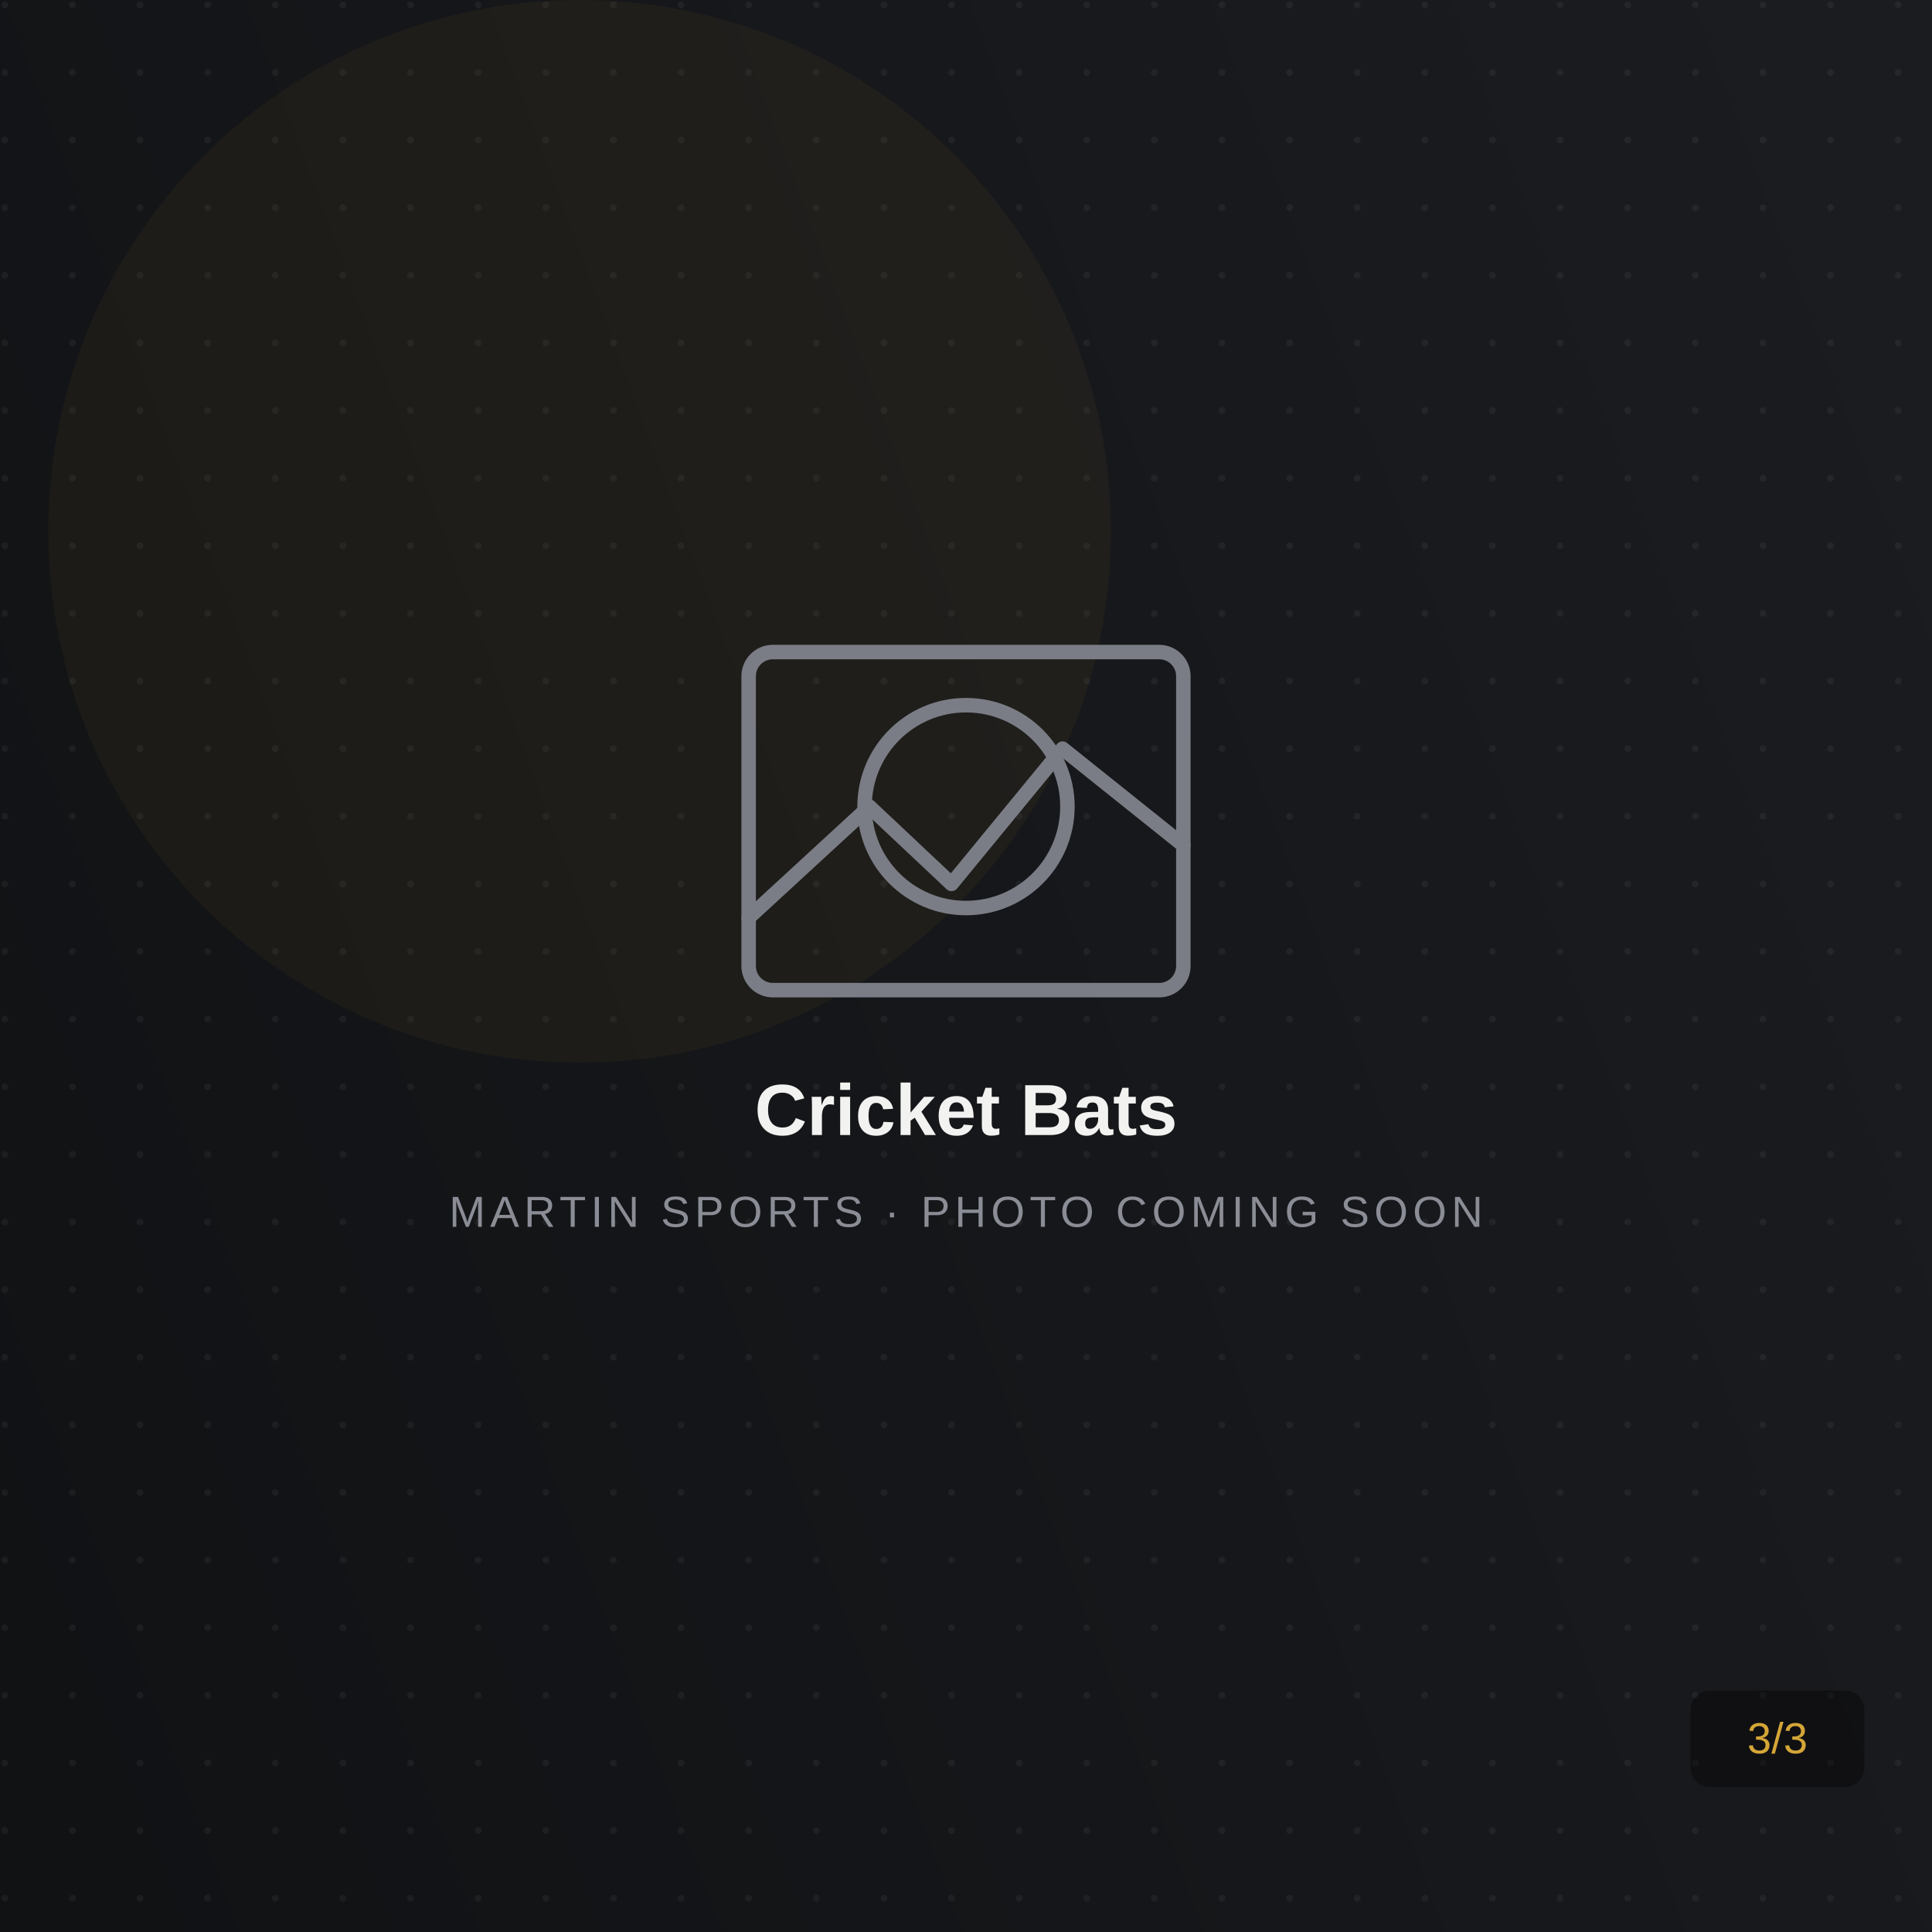
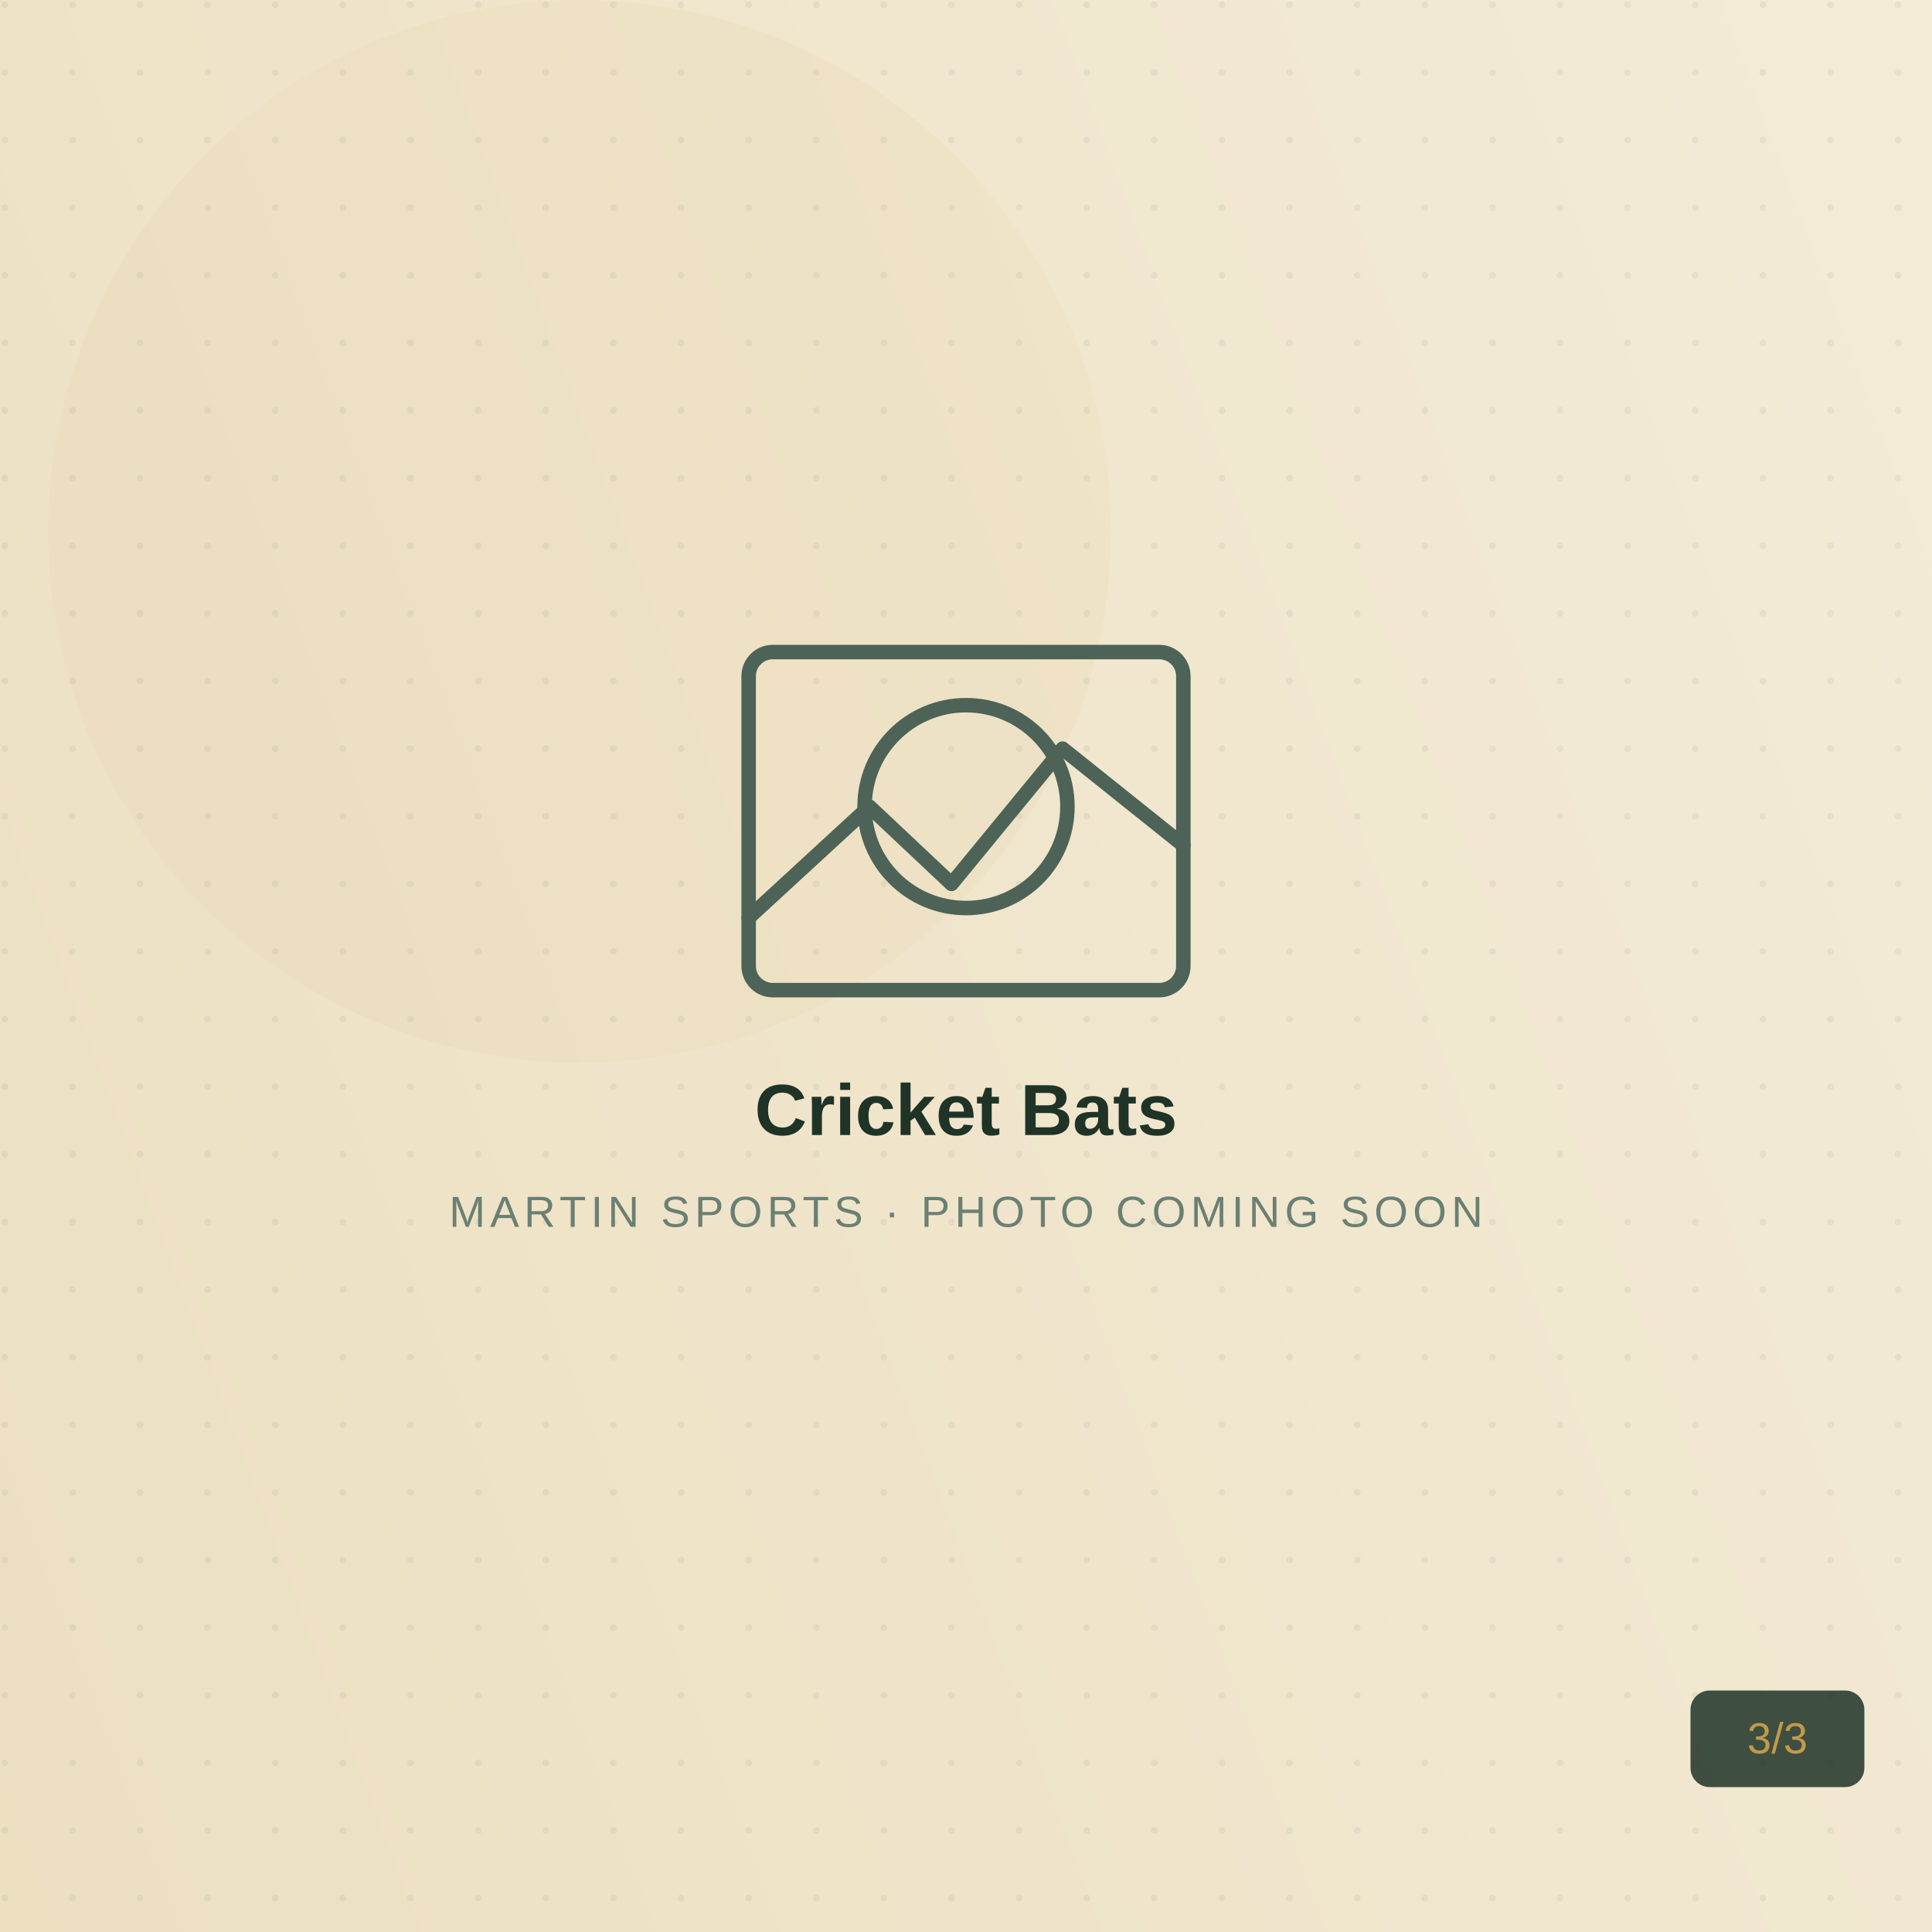
<svg xmlns="http://www.w3.org/2000/svg" viewBox="0 0 800 800">
  <defs>
    <linearGradient id="bg" x1="0%" y1="0%" x2="100%" y2="100%" gradientTransform="rotate(115 0.5 0.5)">
-       <stop offset="0%" stop-color="#1c1d21" />
-       <stop offset="100%" stop-color="#101113" />
+       <stop offset="0%" stop-color="#f4ecd8" />
+       <stop offset="100%" stop-color="#ecdfc0" />
    </linearGradient>
    <pattern id="dots" width="28" height="28" patternUnits="userSpaceOnUse">
-       <circle cx="2" cy="2" r="1.4" fill="#ffffff" fill-opacity="0.05" />
+       <circle cx="2" cy="2" r="1.4" fill="#1f3327" fill-opacity="0.06" />
    </pattern>
  </defs>
  <rect width="800" height="800" fill="url(#bg)" />
  <rect width="800" height="800" fill="url(#dots)" />
-   <circle cx="240" cy="220" r="220" fill="#d4a637" fill-opacity="0.05" />
-   <g transform="translate(400 340)" stroke="#7a7d85" stroke-width="6" fill="none" stroke-linejoin="round" stroke-linecap="round">
+   <circle cx="240" cy="220" r="220" fill="#c19a4b" fill-opacity="0.05" />
+   <g transform="translate(400 340)" stroke="#4d6357" stroke-width="6" fill="none" stroke-linejoin="round" stroke-linecap="round">
    <rect x="-90" y="-70" width="180" height="140" rx="10" />
    <circle cx="0" cy="-6" r="42" />
    <path d="M -90 40 L -40 -6 L -6 26 L 40 -30 L 90 10" />
  </g>
-   <text x="400" y="470" font-family="Arial, sans-serif" font-size="30" font-weight="700" fill="#f2f2f0" text-anchor="middle">Cricket Bats</text>
-   <text x="400" y="508" font-family="Arial, sans-serif" font-size="18" letter-spacing="2" fill="#8a8d95" text-anchor="middle">MARTIN SPORTS · PHOTO COMING SOON</text>
-   <rect x="700" y="700" width="72" height="40" rx="8" fill="#000000" fill-opacity="0.35" />
-   <text x="736" y="726" font-family="Arial, sans-serif" font-size="18" fill="#d4a637" text-anchor="middle">3/3</text>
+   <text x="400" y="470" font-family="Arial, sans-serif" font-size="30" font-weight="700" fill="#1f3327" text-anchor="middle">Cricket Bats</text>
+   <text x="400" y="508" font-family="Arial, sans-serif" font-size="18" letter-spacing="2" fill="#6b8073" text-anchor="middle">MARTIN SPORTS · PHOTO COMING SOON</text>
+   <rect x="700" y="700" width="72" height="40" rx="8" fill="#1f3327" fill-opacity="0.85" />
+   <text x="736" y="726" font-family="Arial, sans-serif" font-size="18" fill="#c19a4b" text-anchor="middle">3/3</text>
</svg>
